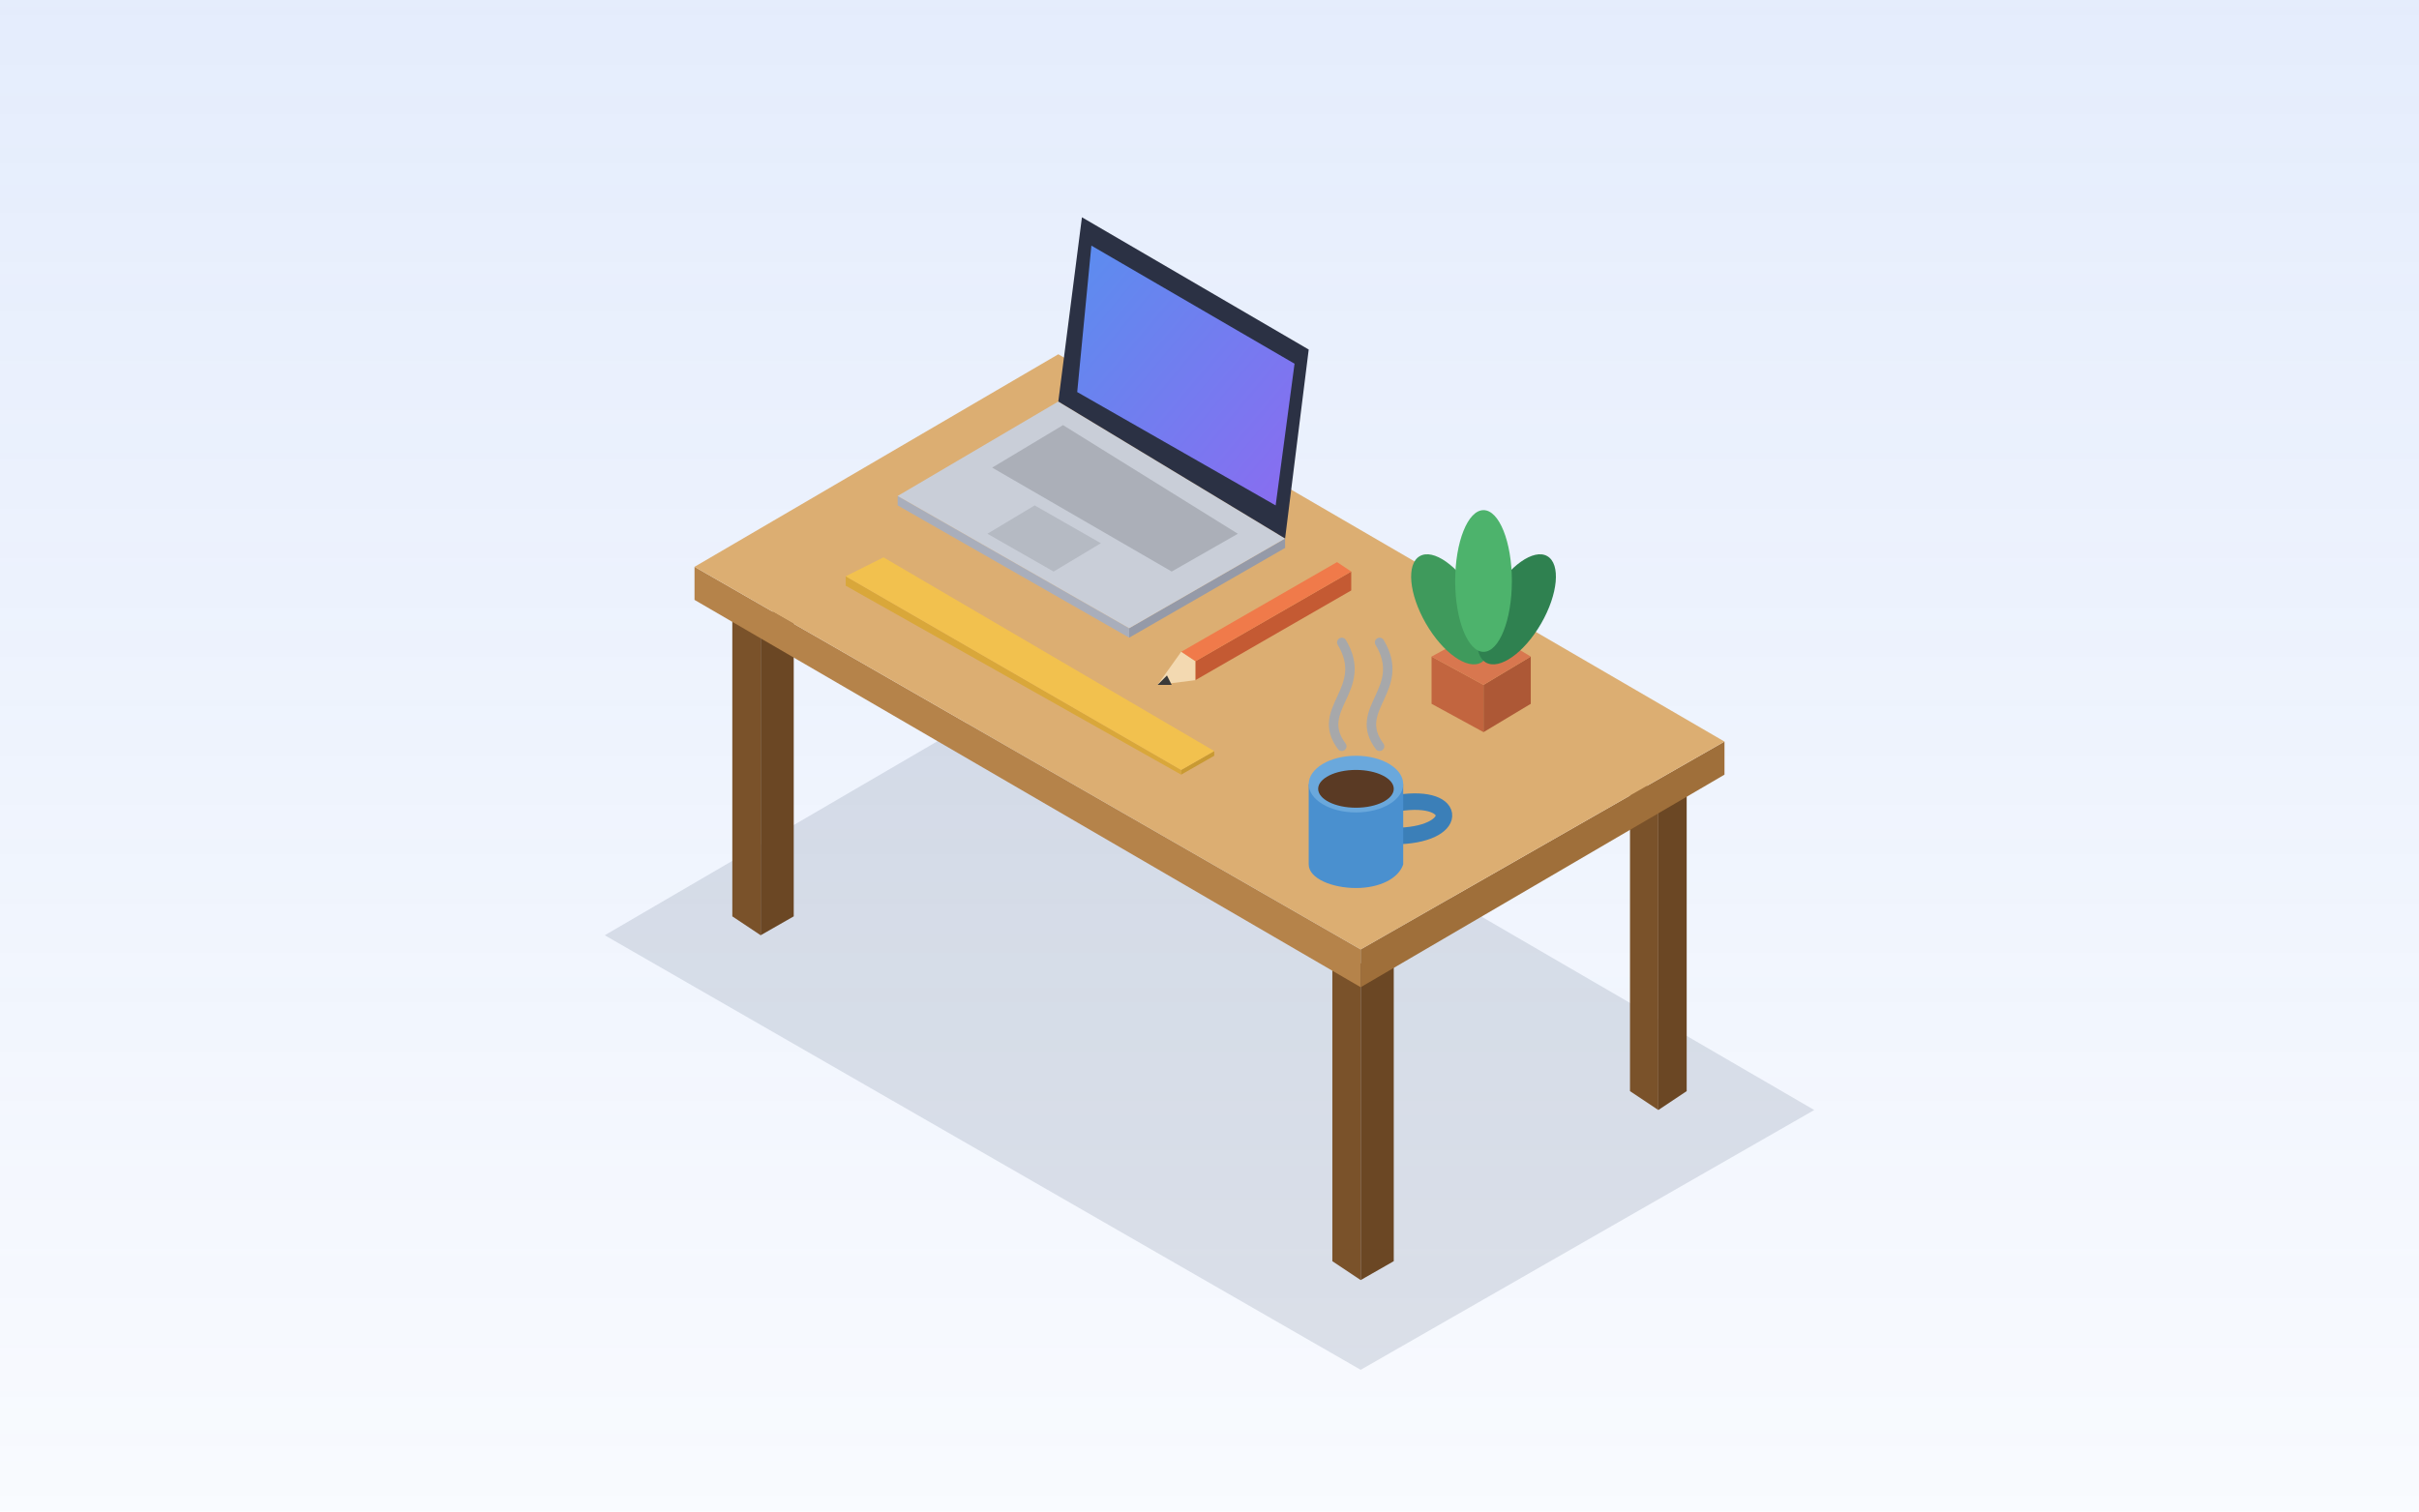
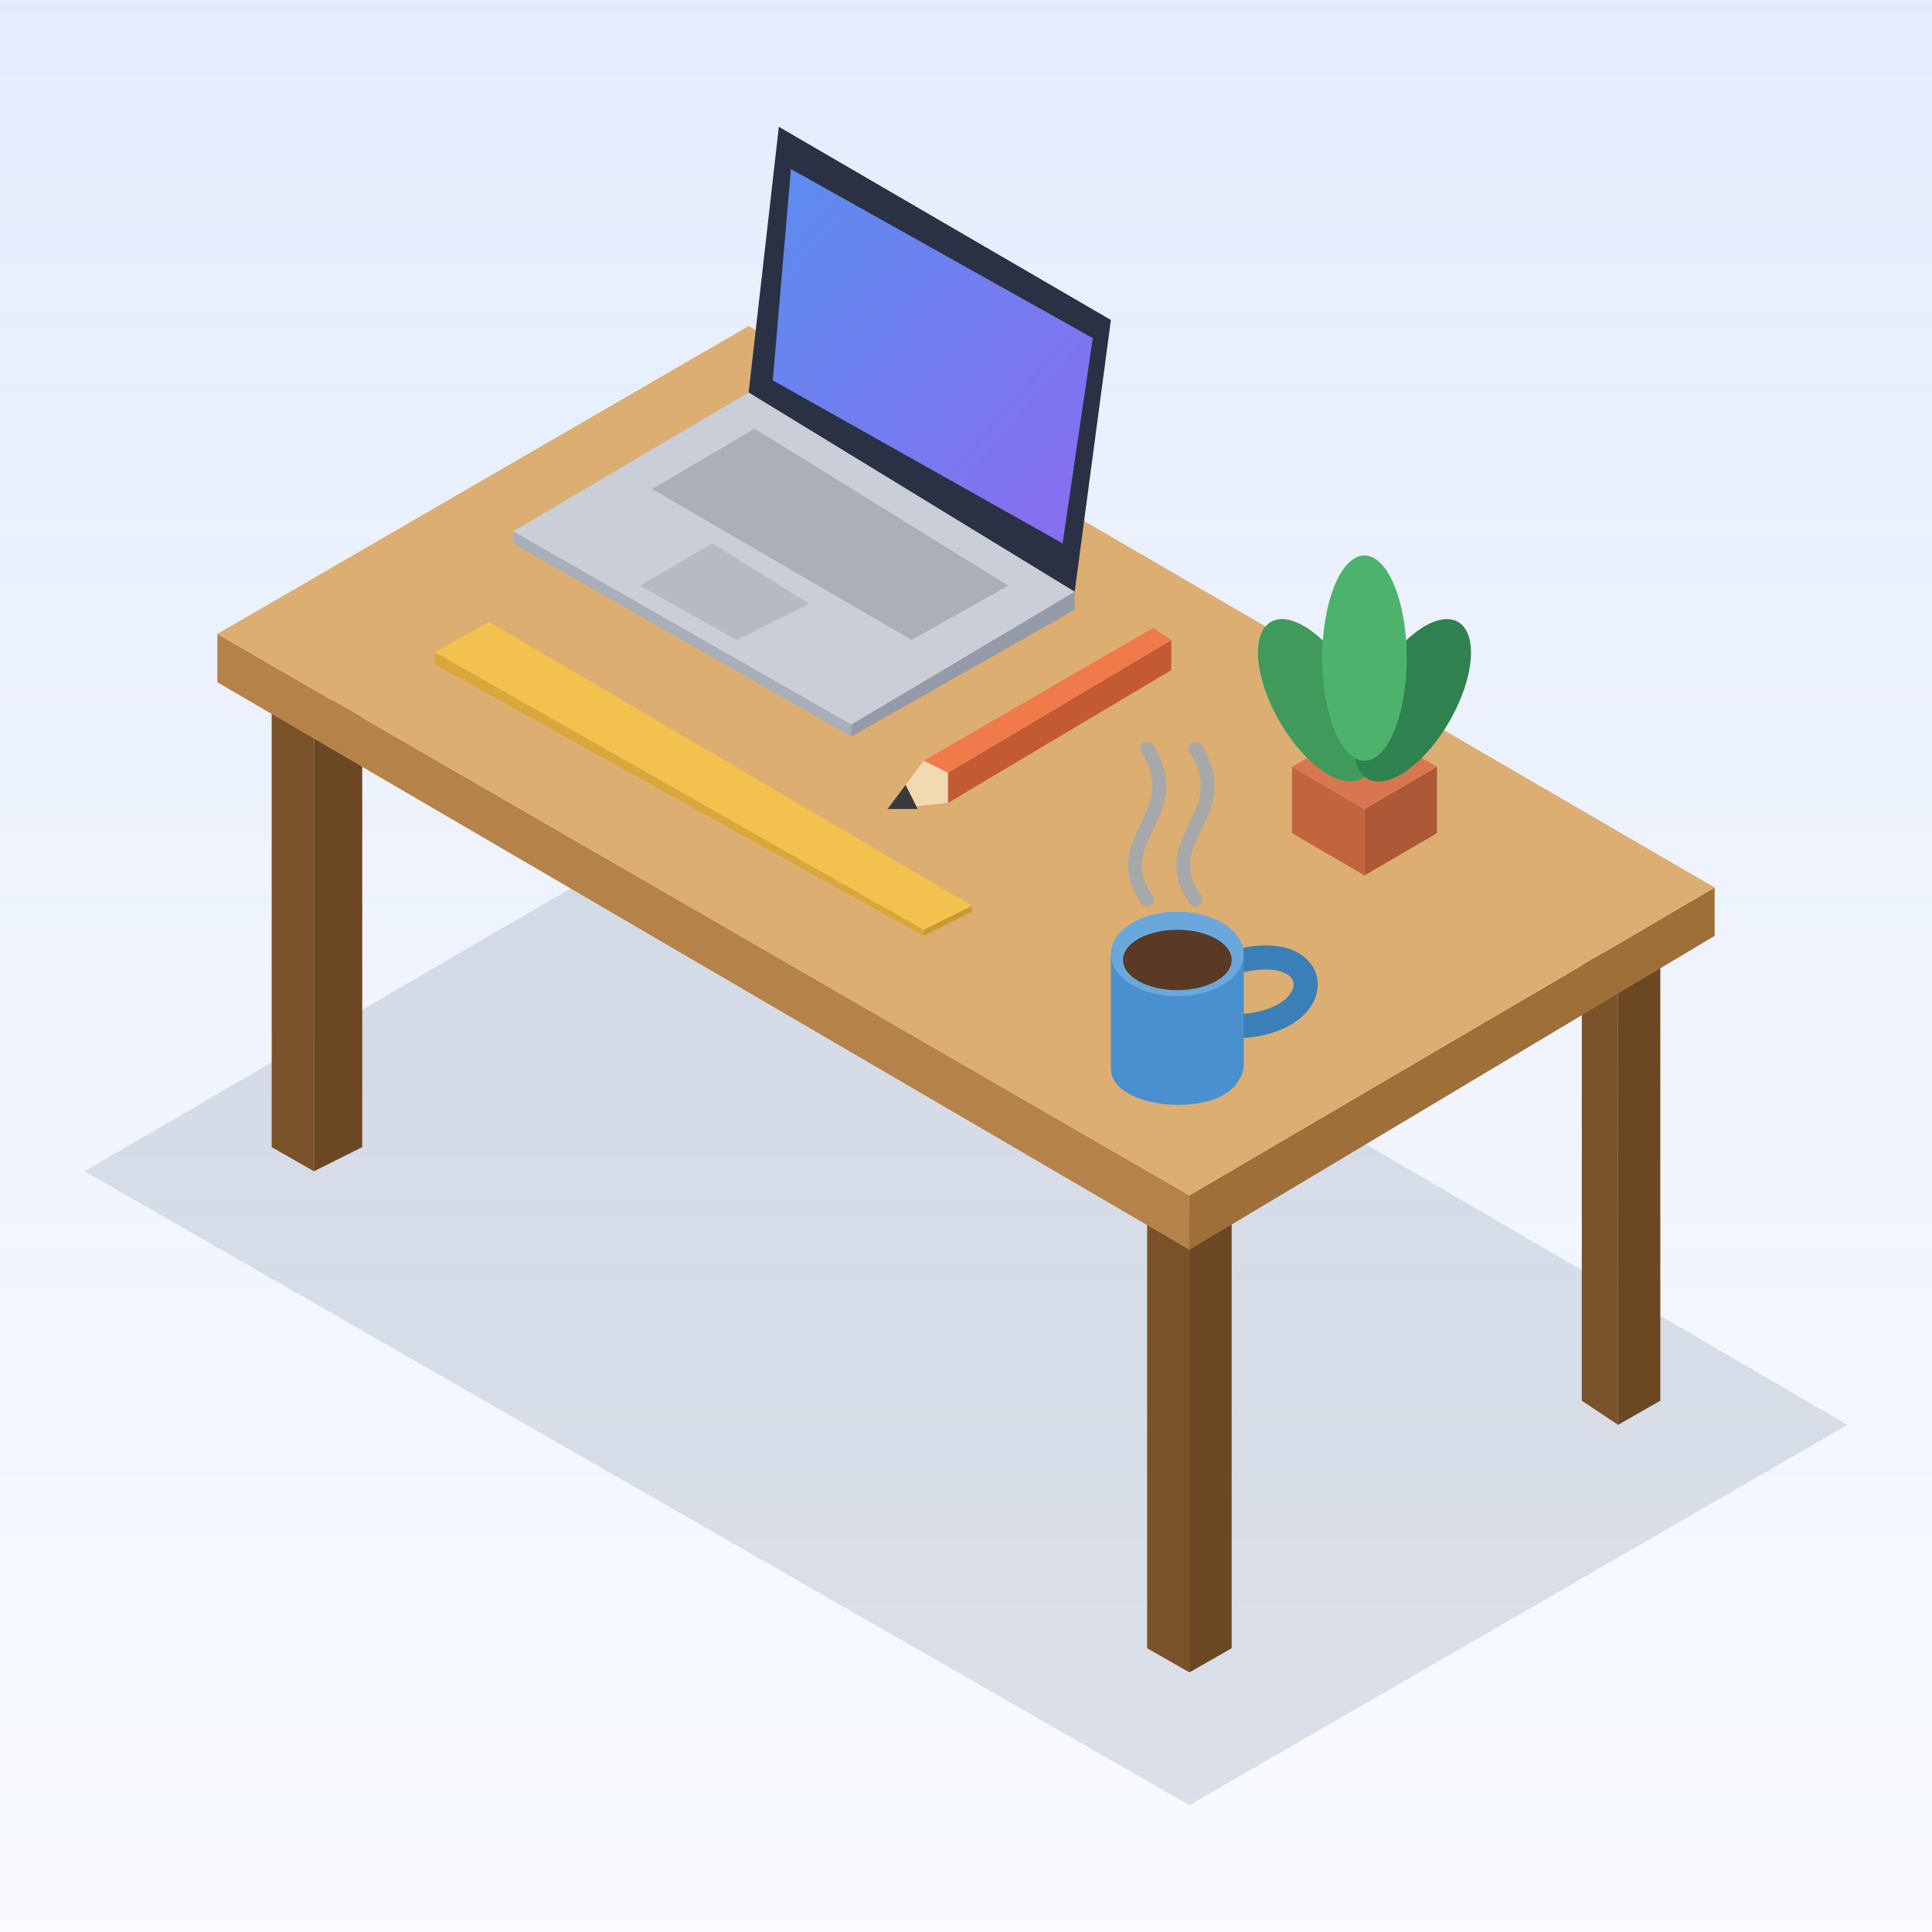
- <svg xmlns="http://www.w3.org/2000/svg" viewBox="0 0 512 320" width="512" height="320">
+ <svg xmlns="http://www.w3.org/2000/svg" viewBox="0 0 320 320" width="320" height="320">
  <defs>
-     <linearGradient id="grad-d17e1ce7" x1="0" y1="0" x2="0" y2="1">
+     <linearGradient id="grad-c723117f" x1="0" y1="0" x2="0" y2="1">
      <stop offset="0" stop-color="#5b8def" stop-opacity="0.16" />
      <stop offset="1" stop-color="#5b8def" stop-opacity="0.04" />
    </linearGradient>
-     <linearGradient id="grad-b876622f" x1="0" y1="0" x2="1" y2="1">
+     <linearGradient id="grad-c83d1787" x1="0" y1="0" x2="1" y2="1">
      <stop offset="0" stop-color="#5b8def" stop-opacity="1" />
      <stop offset="1" stop-color="#8a6cf0" stop-opacity="1" />
    </linearGradient>
  </defs>
-   <rect id="d17e1ce7_backdrop" x="0" y="0" width="512" height="320" stroke="none" fill="url(#grad-d17e1ce7)" />
-   <polygon id="b9e2145d_floor_shadow" points="224,142 384,235 288,290 128,198" stroke="none" fill="#5b6b8a" fill-opacity="0.18" />
-   <g id="group-cfa8ab72_desk">
-     <polygon id="dc0d5587_back_right_leg_front" points="345,231 351,235 351,168 345,164" stroke="none" fill="#7a522a" />
-     <polygon id="da561185_back_right_leg_side" points="357,231 351,235 351,168 357,164" stroke="none" fill="#6b4724" />
-     <polygon id="b2ff88e8_front_left_leg_front" points="155,194 161,198 161,131 155,127" stroke="none" fill="#7a522a" />
-     <polygon id="edddc2d8_front_left_leg_side" points="168,194 161,198 161,131 168,127" stroke="none" fill="#6b4724" />
-     <polygon id="b7062c26_front_right_leg_front" points="282,267 288,271 288,204 282,200" stroke="none" fill="#7a522a" />
-     <polygon id="b4565a0f_front_right_leg_side" points="295,267 288,271 288,204 295,200" stroke="none" fill="#6b4724" />
-     <polygon id="b7520cd9_desktop_front" points="147,127 288,209 288,201 147,120" stroke="none" fill="#b5834a" />
-     <polygon id="edeba6a3_desktop_side" points="365,164 288,209 288,201 365,157" stroke="none" fill="#9f6f3a" />
-     <polygon id="c3f9419f_desktop_top" points="224,75 365,157 288,201 147,120" stroke="none" fill="#dcae72" />
+   <rect id="c723117f_backdrop" x="0" y="0" width="320" height="320" stroke="none" fill="url(#grad-c723117f)" />
+   <polygon id="ba0c2402_floor_shadow" points="124,130 306,236 197,299 14,194" stroke="none" fill="#5b6b8a" fill-opacity="0.18" />
+   <g id="group-2f8c5da5_desk">
+     <polygon id="bf952245_back_right_leg_front" points="262,232 268,236 268,160 262,155" stroke="none" fill="#7a522a" />
+     <polygon id="dd23cfe2_back_right_leg_side" points="275,232 268,236 268,160 275,155" stroke="none" fill="#6b4724" />
+     <polygon id="a882b856_front_left_leg_front" points="45,190 52,194 52,118 45,113" stroke="none" fill="#7a522a" />
+     <polygon id="a4275170_front_left_leg_side" points="60,190 52,194 52,118 60,113" stroke="none" fill="#6b4724" />
+     <polygon id="e515610a_front_right_leg_front" points="190,273 197,277 197,201 190,197" stroke="none" fill="#7a522a" />
+     <polygon id="e24f202a_front_right_leg_side" points="204,273 197,277 197,201 204,197" stroke="none" fill="#6b4724" />
+     <polygon id="c536b714_desktop_front" points="36,113 197,207 197,198 36,105" stroke="none" fill="#b5834a" />
+     <polygon id="d4861ce7_desktop_side" points="284,155 197,207 197,198 284,147" stroke="none" fill="#9f6f3a" />
+     <polygon id="dacad927_desktop_top" points="124,54 284,147 197,198 36,105" stroke="none" fill="#dcae72" />
  </g>
-   <g id="group-17393713_pencil">
-     <polygon id="c1601f92_pencil_side" points="286,125 253,144 253,140 286,121" stroke="none" fill="#c45a33" />
-     <polygon id="d6ff4a3e_pencil_top" points="283,119 286,121 253,140 250,138" stroke="none" fill="#f07a4a" />
-     <polygon id="ba0c5e51_pencil_tip" points="250,138 253,140 253,144 245,145" stroke="none" fill="#f3d9b1" />
-     <polygon id="cec131b9_pencil_lead" points="247,143 248,145 245,145" stroke="none" fill="#3a3a3a" />
+   <g id="group-09ae9983_pencil">
+     <polygon id="d853ec8b_pencil_side" points="194,111 157,133 157,128 194,106" stroke="none" fill="#c45a33" />
+     <polygon id="d1a68c0b_pencil_top" points="191,104 194,106 157,128 153,126" stroke="none" fill="#f07a4a" />
+     <polygon id="c34a60e8_pencil_tip" points="153,126 157,128 157,133 147,134" stroke="none" fill="#f3d9b1" />
+     <polygon id="e3e09cd7_pencil_lead" points="150,130 152,134 147,134" stroke="none" fill="#3a3a3a" />
  </g>
-   <g id="group-302f05bd_ruler">
-     <polygon id="f4762184_ruler_front" points="179,124 250,164 250,163 179,122" stroke="none" fill="#d9a73a" />
-     <polygon id="af44fd3d_ruler_side" points="257,160 250,164 250,163 257,159" stroke="none" fill="#c99a32" />
-     <polygon id="b8c6532f_ruler_top" points="187,118 257,159 250,163 179,122" stroke="none" fill="#f2c14e" />
+   <g id="group-dce81d97_ruler">
+     <polygon id="db58aed3_ruler_front" points="72,110 153,155 153,154 72,108" stroke="none" fill="#d9a73a" />
+     <polygon id="c95044ed_ruler_side" points="161,151 153,155 153,154 161,150" stroke="none" fill="#c99a32" />
+     <polygon id="c939a15f_ruler_top" points="81,103 161,150 153,154 72,108" stroke="none" fill="#f2c14e" />
  </g>
-   <g id="group-3a4bf0fe_plant">
-     <polygon id="f388acff_plant_pot_front" points="303,149 314,155 314,145 303,139" stroke="none" fill="#c2653f" />
-     <polygon id="ef066b0f_plant_pot_side" points="324,149 314,155 314,145 324,139" stroke="none" fill="#ad5836" />
-     <polygon id="f498d421_plant_pot_top" points="314,133 324,139 314,145 303,139" stroke="none" fill="#d8774f" />
-     <ellipse id="f3607f38_leaf_left" cx="307" cy="129" rx="6" ry="13" transform="rotate(330 307 129)" stroke="none" fill="#3f9a5c" />
-     <ellipse id="a775f219_leaf_right" cx="321" cy="129" rx="6" ry="13" transform="rotate(30 321 129)" stroke="none" fill="#2f8150" />
-     <ellipse id="af7f034c_leaf_middle" cx="314" cy="123" rx="6" ry="15" stroke="none" fill="#4db36c" />
+   <g id="group-5c6e2275_plant">
+     <polygon id="ca7fadeb_plant_pot_front" points="214,138 226,145 226,134 214,127" stroke="none" fill="#c2653f" />
+     <polygon id="b5a57833_plant_pot_side" points="238,138 226,145 226,134 238,127" stroke="none" fill="#ad5836" />
+     <polygon id="a84c4c2d_plant_pot_top" points="226,120 238,127 226,134 214,127" stroke="none" fill="#d8774f" />
+     <ellipse id="af198621_leaf_left" cx="218" cy="116" rx="7" ry="15" transform="rotate(330 218 116)" stroke="none" fill="#3f9a5c" />
+     <ellipse id="d76725da_leaf_right" cx="234" cy="116" rx="7" ry="15" transform="rotate(30 234 116)" stroke="none" fill="#2f8150" />
+     <ellipse id="a2a956b6_leaf_middle" cx="226" cy="109" rx="7" ry="17" stroke="none" fill="#4db36c" />
  </g>
-   <g id="group-d50f8b92_mug">
-     <path id="cc2d3052_mug_handle" d="M 296 170 C 309 168 309 177 295 177" stroke="#3b7fb8" stroke-width="3.5" stroke-linecap="round" stroke-linejoin="round" fill="none" />
-     <path id="b2b4d6d2_mug_body" d="M 277 166 L 277 183 C 277 186 282 188 287 188 C 292 188 296 186 297 183 L 297 166 Z" stroke="none" fill="#4a90cf" />
-     <ellipse id="ec304684_mug_rim" cx="287" cy="166" rx="10" ry="6" stroke="none" fill="#6aa8dc" />
-     <ellipse id="c413127a_coffee" cx="287" cy="167" rx="8" ry="4" stroke="none" fill="#5a3a24" />
-     <path id="a5716904_steam_left" d="M 284 158 C 278 150 290 146 284 136" stroke="#9aa6b8" stroke-width="2" stroke-linecap="round" stroke-linejoin="round" stroke-opacity="0.8" fill="none" />
-     <path id="f76d9746_steam_right" d="M 292 158 C 286 150 298 146 292 136" stroke="#9aa6b8" stroke-width="2" stroke-linecap="round" stroke-linejoin="round" stroke-opacity="0.8" fill="none" />
+   <g id="group-ec5ae9b0_mug">
+     <path id="bd9217ec_mug_handle" d="M 206 159 C 220 156 220 170 204 170" stroke="#3b7fb8" stroke-width="3.99" stroke-linecap="round" stroke-linejoin="round" fill="none" />
+     <path id="de3b4b4b_mug_body" d="M 184 158 L 184 177 C 184 181 190 183 195 183 C 201 183 205 181 206 177 L 206 158 Z" stroke="none" fill="#4a90cf" />
+     <ellipse id="ccfc2c7b_mug_rim" cx="195" cy="158" rx="11" ry="7" stroke="none" fill="#6aa8dc" />
+     <ellipse id="c69627e9_coffee" cx="195" cy="159" rx="9" ry="5" stroke="none" fill="#5a3a24" />
+     <path id="b32c8e2c_steam_left" d="M 190 149 C 183 139 197 135 190 124" stroke="#9aa6b8" stroke-width="2.28" stroke-linecap="round" stroke-linejoin="round" stroke-opacity="0.8" fill="none" />
+     <path id="b87ce1d9_steam_right" d="M 198 149 C 191 139 205 135 198 124" stroke="#9aa6b8" stroke-width="2.28" stroke-linecap="round" stroke-linejoin="round" stroke-opacity="0.8" fill="none" />
  </g>
-   <g id="group-9d5bf390_laptop">
-     <polygon id="e7f8bb2f_laptop_base_front" points="190,107 239,135 239,133 190,105" stroke="none" fill="#a9aebb" />
-     <polygon id="ad354cda_laptop_base_side" points="272,116 239,135 239,133 272,114" stroke="none" fill="#959aa8" />
-     <polygon id="a58558f3_laptop_base_top" points="224,85 272,114 239,133 190,105" stroke="none" fill="#c9ced8" />
-     <polygon id="d6c448f9_laptop_lid" points="224,85 272,114 277,74 229,46" stroke="none" fill="#2b3144" />
-     <polygon id="b876622f_laptop_screen" points="228,83 270,107 274,77 231,52" stroke="none" fill="url(#grad-b876622f)" />
-     <polygon id="bb690fec_keyboard" points="225,90 262,113 248,121 210,99" stroke="none" fill="#000000" fill-opacity="0.15" />
-     <polygon id="aa35f9fd_trackpad" points="219,107 233,115 223,121 209,113" stroke="none" fill="#000000" fill-opacity="0.1" />
+   <g id="group-0299cc42_laptop">
+     <polygon id="cfe13c0c_laptop_base_front" points="85,90 141,122 141,120 85,88" stroke="none" fill="#a9aebb" />
+     <polygon id="fb3fd646_laptop_base_side" points="178,101 141,122 141,120 178,98" stroke="none" fill="#959aa8" />
+     <polygon id="a98ad9b0_laptop_base_top" points="124,65 178,98 141,120 85,88" stroke="none" fill="#c9ced8" />
+     <polygon id="df97d5f9_laptop_lid" points="124,65 178,98 184,53 129,21" stroke="none" fill="#2b3144" />
+     <polygon id="c83d1787_laptop_screen" points="128,63 176,90 181,56 131,28" stroke="none" fill="url(#grad-c83d1787)" />
+     <polygon id="b78699c8_keyboard" points="125,71 167,97 151,106 108,81" stroke="none" fill="#000000" fill-opacity="0.15" />
+     <polygon id="df4dc3fd_trackpad" points="118,90 134,100 122,106 106,97" stroke="none" fill="#000000" fill-opacity="0.1" />
  </g>
</svg>
